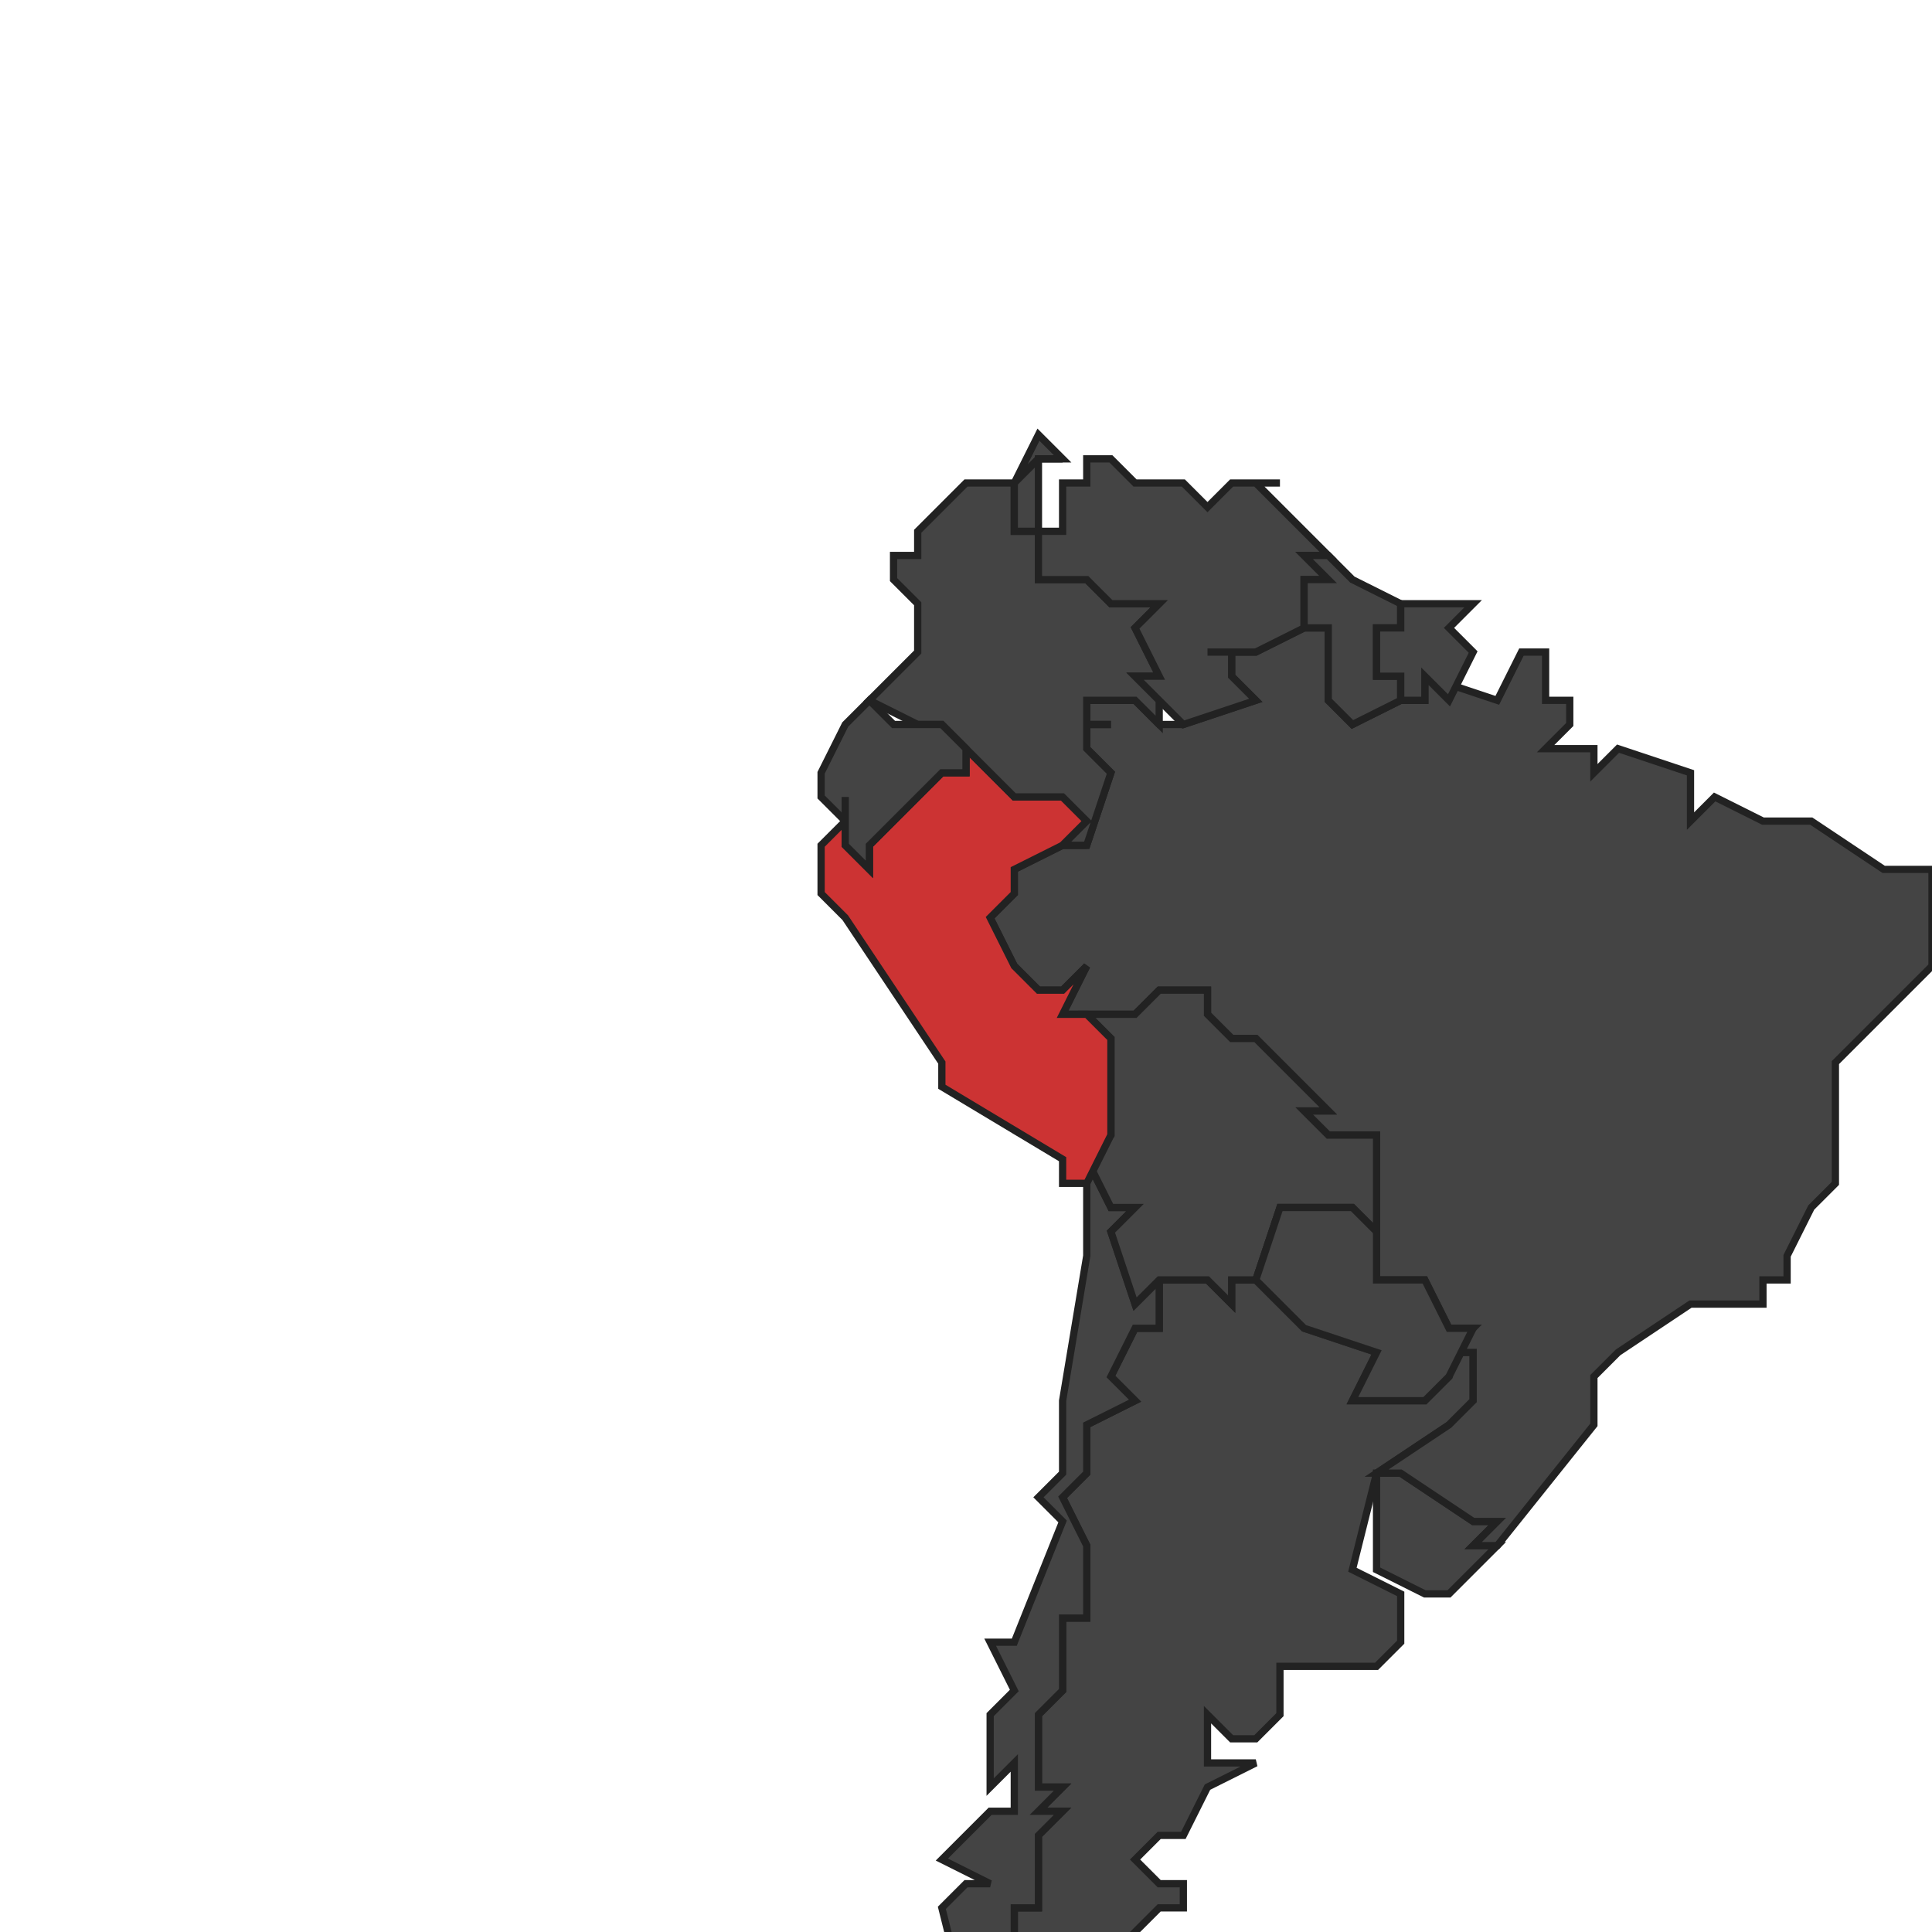
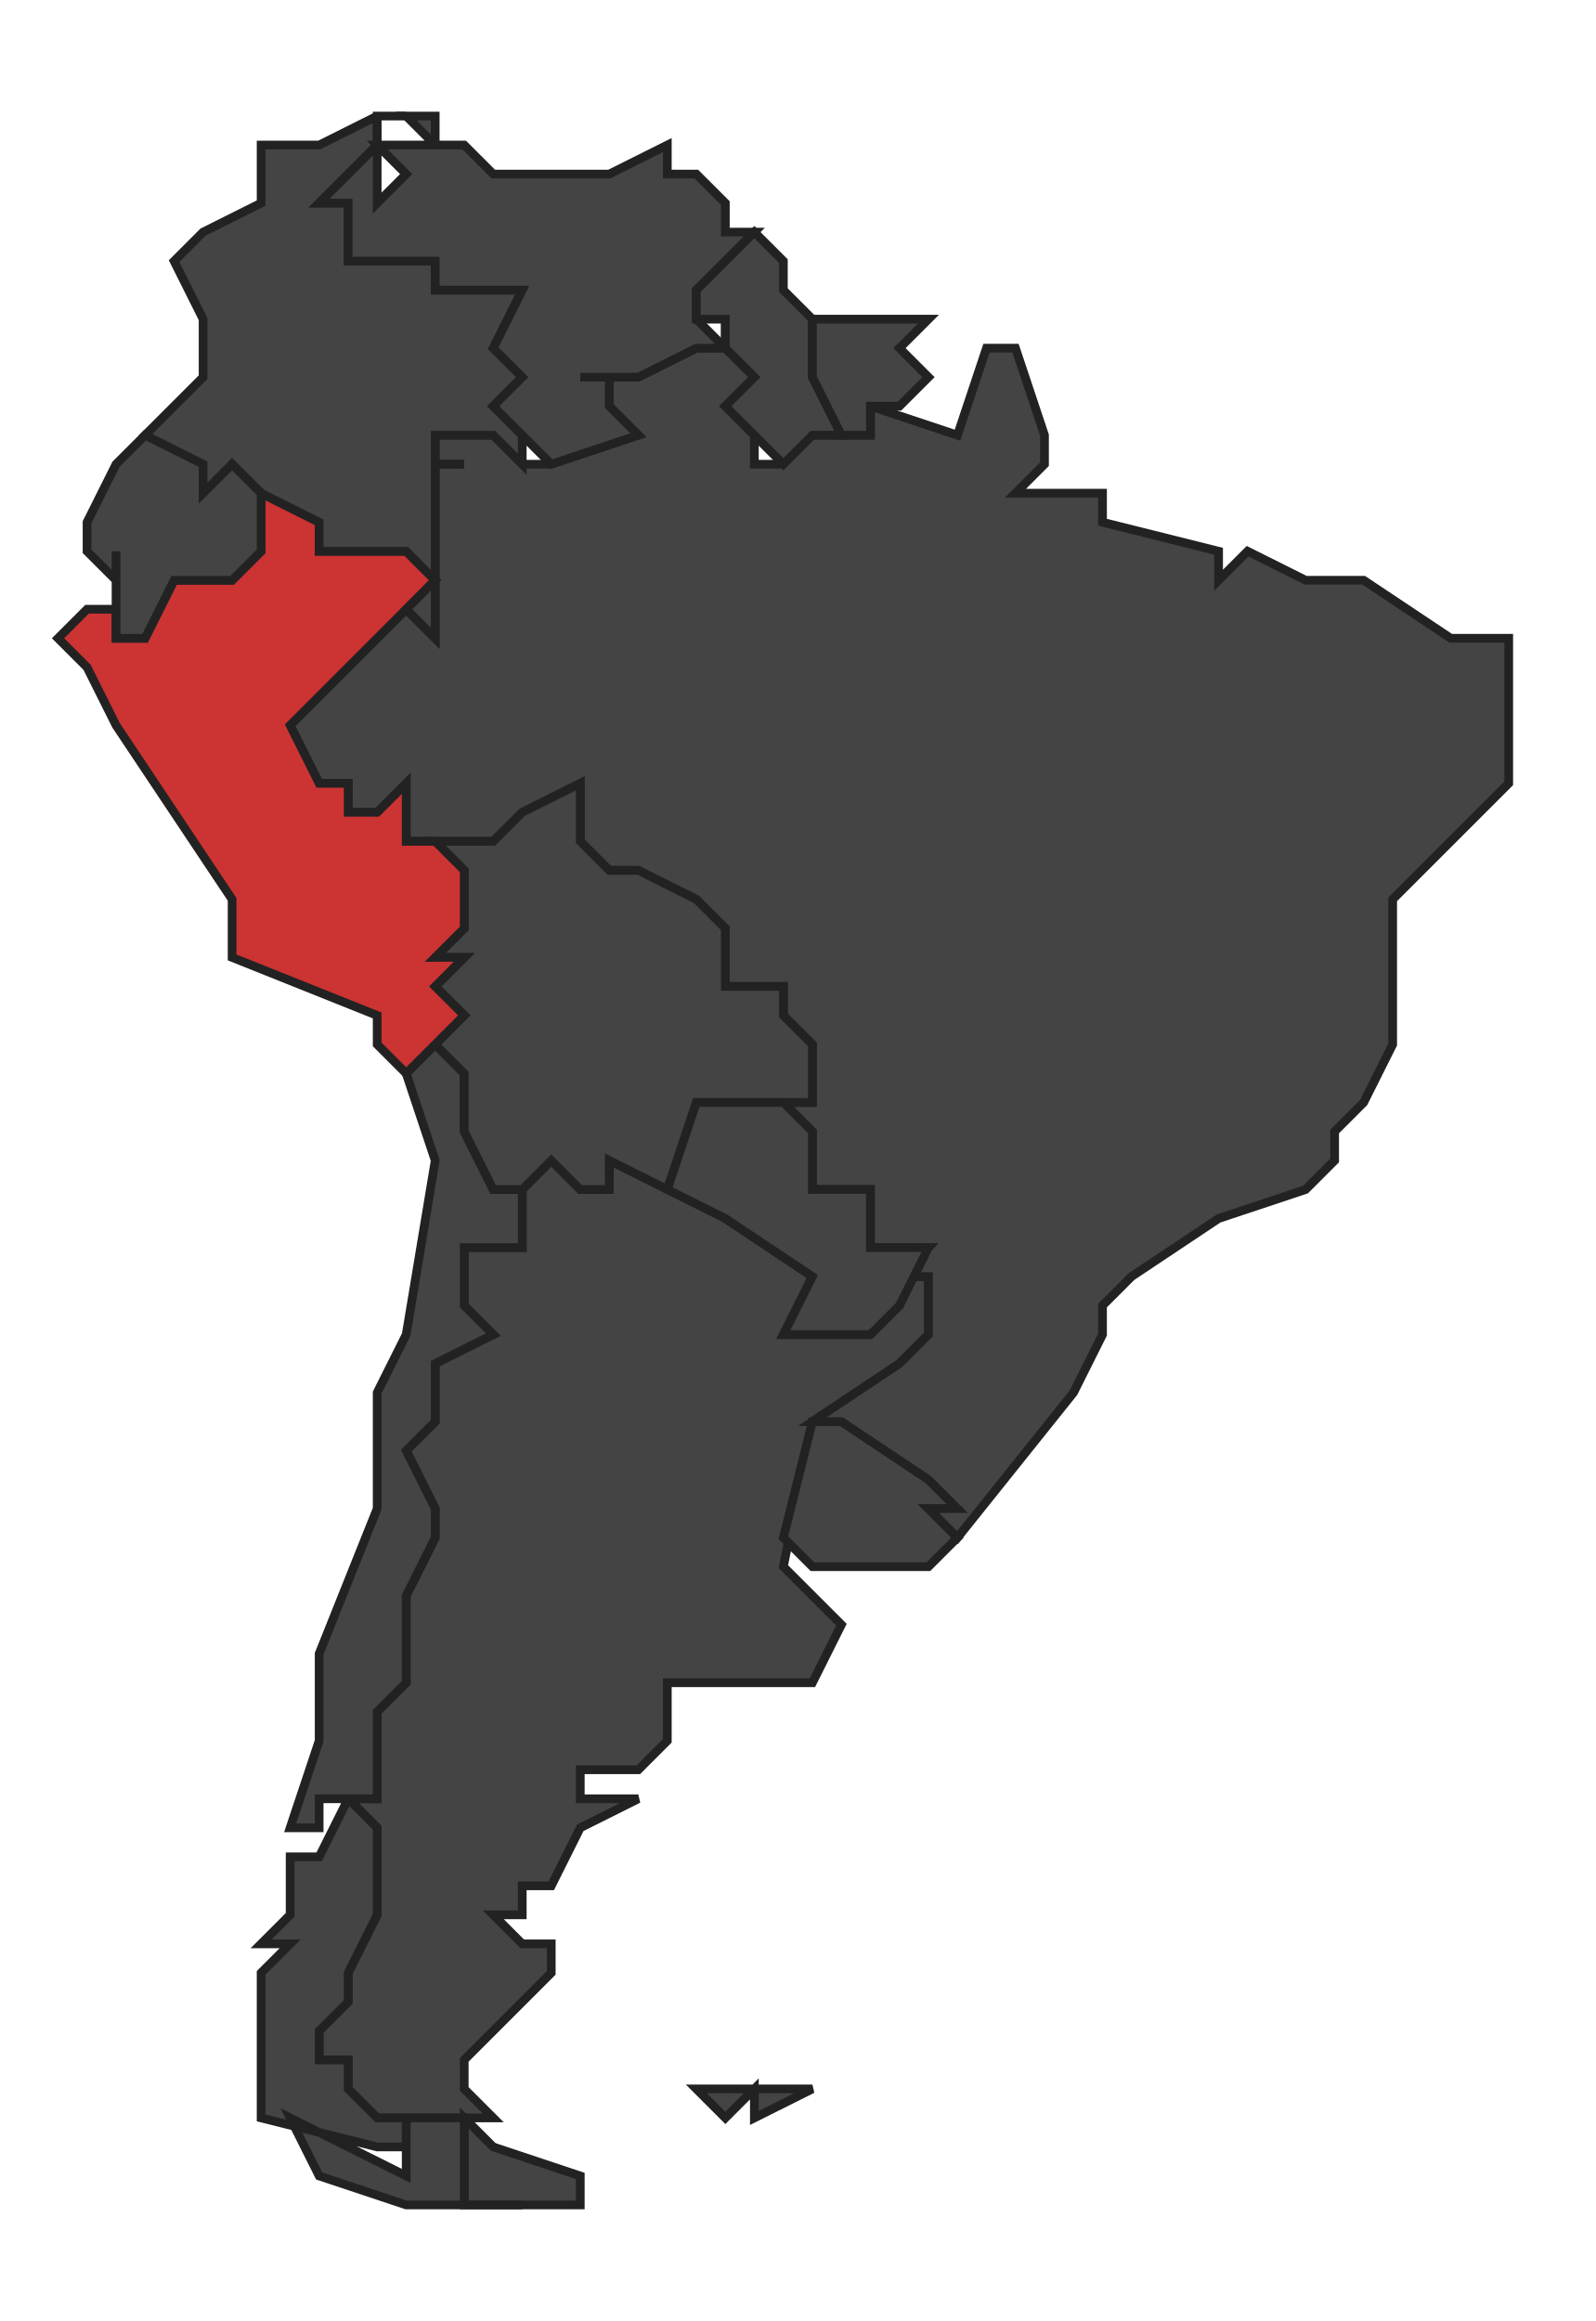
- <svg xmlns="http://www.w3.org/2000/svg" viewBox="0 0 80 80" width="80" height="80">
-   <path d="M46 83 L47 84 L50 85 L49 86 L49 86 L48 85 L46 85 L46 83 Z M57 61 L56 65 L58 66 L58 67 L58 67 L58 68 L57 69 L56 69 L53 69 L53 71 L52 72 L51 72 L50 71 L50 72 L50 73 L51 73 L51 73 L52 73 L50 74 L49 76 L48 76 L48 76 L47 77 L48 78 L49 78 L49 79 L48 79 L47 80 L46 81 L46 82 L47 83 L43 83 L43 82 L43 81 L42 81 L42 81 L42 80 L42 79 L43 79 L43 78 L43 76 L43 76 L44 75 L43 75 L44 74 L43 74 L43 73 L43 73 L43 71 L44 70 L44 69 L44 67 L45 67 L45 66 L45 65 L45 64 L44 62 L45 61 L45 60 L45 59 L47 58 L46 57 L47 55 L48 55 L48 53 L49 53 L50 53 L51 54 L51 53 L52 53 L54 55 L57 56 L57 56 L56 58 L58 58 L59 58 L60 57 L60 56 L61 56 L61 57 L61 58 L60 59 L57 61 Z" fill="#444444" stroke="#222222" stroke-width="0.3" />
-   <path d="M46 83 L46 85 L48 85 L47 86 L44 86 L42 84 L40 83 L44 85 L45 83 L46 83 L46 83 Z M45 48 L46 50 L47 50 L46 51 L47 54 L48 53 L48 54 L48 55 L47 55 L46 57 L47 58 L45 59 L45 60 L45 61 L44 62 L45 64 L45 65 L45 66 L45 67 L44 67 L44 69 L44 70 L43 71 L43 73 L43 73 L43 74 L44 74 L43 75 L44 75 L43 76 L43 76 L43 78 L43 79 L42 79 L42 80 L42 81 L42 81 L43 81 L43 82 L43 83 L46 83 L46 83 L44 83 L44 84 L44 84 L40 83 L39 79 L40 78 L41 78 L39 77 L40 76 L41 75 L42 75 L42 73 L42 73 L41 74 L41 74 L41 71 L42 70 L41 68 L42 68 L44 63 L43 62 L44 61 L44 60 L44 58 L45 52 L45 49 L45 48 Z" fill="#444444" stroke="#222222" stroke-width="0.3" />
-   <path d="M54 82 L55 82 L56 82 L56 82 L57 82 L57 82 L56 83 L55 82 L54 83 L54 82 Z" fill="#444444" stroke="#222222" stroke-width="0.3" />
-   <path d="M57 61 L58 61 L61 63 L62 63 L61 64 L62 64 L61 65 L60 66 L59 66 L57 65 L57 65 L57 61 Z" fill="#444444" stroke="#222222" stroke-width="0.3" />
-   <path d="M62 64 L61 64 L62 63 L61 63 L58 61 L57 61 L60 59 L61 58 L61 57 L61 56 L60 56 L61 55 L60 55 L59 53 L57 53 L57 51 L57 51 L57 51 L57 50 L57 49 L57 48 L57 48 L57 47 L55 47 L54 46 L55 46 L54 45 L53 44 L52 43 L51 43 L50 42 L50 41 L48 41 L47 42 L44 42 L45 40 L44 41 L43 41 L42 40 L42 40 L42 40 L41 38 L41 38 L42 37 L42 36 L44 35 L45 35 L46 32 L45 31 L45 30 L46 30 L46 30 L45 30 L45 29 L47 29 L47 29 L48 30 L49 30 L49 30 L52 29 L51 28 L51 27 L50 27 L52 27 L54 26 L54 26 L54 26 L55 26 L55 26 L55 27 L55 28 L55 29 L56 30 L56 30 L58 29 L59 29 L59 28 L62 29 L63 27 L64 27 L64 29 L65 29 L65 30 L64 31 L65 31 L66 31 L66 32 L67 31 L70 32 L70 33 L70 34 L71 33 L73 34 L75 34 L78 36 L79 36 L80 36 L80 38 L80 40 L76 44 L76 49 L75 50 L74 52 L74 53 L73 53 L73 54 L70 54 L67 56 L66 57 L66 58 L66 59 L62 64 Z" fill="#444444" stroke="#222222" stroke-width="0.3" />
-   <path d="M45 42 L47 42 L48 41 L50 41 L50 42 L51 43 L52 43 L53 44 L54 45 L55 46 L54 46 L55 47 L57 47 L57 48 L57 48 L57 49 L57 50 L57 51 L57 51 L57 51 L56 50 L53 50 L52 53 L51 53 L51 54 L50 53 L49 53 L48 53 L47 54 L46 51 L47 50 L46 50 L45 48 L46 47 L46 46 L46 46 L46 46 L46 45 L46 43 L45 42 Z" fill="#444444" stroke="#222222" stroke-width="0.3" />
-   <path d="M45 35 L44 35 L42 36 L42 37 L41 38 L41 38 L42 40 L42 40 L42 40 L43 41 L44 41 L45 40 L44 42 L45 42 L46 43 L46 45 L46 46 L46 46 L46 46 L46 47 L45 49 L45 49 L44 49 L44 48 L39 45 L39 45 L39 44 L35 38 L34 37 L34 37 L34 36 L34 35 L35 34 L35 35 L35 35 L36 36 L36 35 L37 34 L38 33 L39 32 L40 32 L40 31 L40 31 L41 32 L42 33 L44 33 L45 34 L44 35 L45 35 Z" fill="#cc3333" stroke="#222222" stroke-width="0.3" />
-   <path d="M48 30 L48 30 L47 29 L47 29 L45 29 L45 30 L46 30 L46 30 L45 30 L45 31 L46 32 L45 35 L44 35 L45 34 L44 33 L42 33 L41 32 L40 31 L39 30 L38 30 L36 29 L36 29 L37 28 L37 28 L38 27 L38 27 L38 25 L37 24 L37 23 L38 23 L38 22 L39 21 L40 20 L40 20 L42 20 L43 18 L44 19 L44 19 L44 19 L43 19 L42 20 L42 22 L42 22 L43 22 L43 23 L43 24 L45 24 L46 25 L48 25 L47 26 L48 28 L47 28 L48 29 L48 30 Z" fill="#444444" stroke="#222222" stroke-width="0.3" />
-   <path d="M54 25 L54 26 L54 26 L52 27 L50 27 L51 27 L51 28 L52 29 L49 30 L49 30 L47 28 L48 28 L47 26 L48 25 L46 25 L45 24 L43 24 L43 23 L43 22 L42 22 L42 22 L42 20 L43 19 L44 19 L43 19 L43 20 L43 21 L43 22 L44 22 L44 21 L44 20 L45 20 L45 19 L45 19 L45 19 L46 19 L47 20 L49 20 L50 21 L51 20 L53 20 L52 20 L53 21 L53 21 L54 22 L54 22 L55 23 L54 23 L54 23 L55 24 L54 24 L54 25 Z" fill="#444444" stroke="#222222" stroke-width="0.3" />
-   <path d="M58 29 L58 29 L56 30 L55 29 L55 28 L55 27 L55 26 L55 26 L54 26 L54 25 L54 24 L55 24 L54 23 L54 23 L55 23 L56 24 L56 24 L58 25 L58 26 L57 26 L57 27 L57 28 L58 28 L58 29 Z" fill="#444444" stroke="#222222" stroke-width="0.3" />
-   <path d="M60 29 L59 28 L59 29 L58 29 L58 28 L57 28 L57 27 L57 26 L58 26 L58 25 L61 25 L60 26 L61 27 L60 29 Z" fill="#444444" stroke="#222222" stroke-width="0.3" />
-   <path d="M40 31 L40 32 L39 32 L38 33 L37 34 L36 35 L36 36 L35 35 L35 35 L35 34 L35 33 L35 33 L35 34 L34 33 L34 32 L34 32 L35 30 L36 29 L37 30 L38 30 L39 30 L40 31 Z" fill="#444444" stroke="#222222" stroke-width="0.3" />
-   <path d="M57 51 L57 51 L57 53 L59 53 L60 55 L61 55 L60 57 L59 58 L58 58 L56 58 L57 56 L57 56 L54 55 L52 53 L53 50 L56 50 L57 51 Z" fill="#444444" stroke="#222222" stroke-width="0.3" />
+ <svg xmlns="http://www.w3.org/2000/svg" viewBox="0 0 55 80" width="55" height="80">
+   <path d="M16 73 L17 74 L20 75 L20 76 L19 76 L18 76 L16 76 L16 73 Z M28 49 L27 54 L28 55 L28 55 L29 56 L29 56 L28 58 L26 58 L23 58 L23 60 L22 61 L21 61 L20 61 L20 61 L20 62 L21 62 L21 62 L22 62 L20 63 L19 65 L18 65 L18 66 L17 66 L18 67 L19 67 L19 68 L18 69 L17 70 L16 71 L16 72 L17 73 L13 73 L12 72 L12 71 L12 71 L11 71 L11 70 L12 69 L12 68 L12 68 L13 66 L13 65 L13 65 L13 64 L13 64 L13 63 L12 62 L13 62 L13 61 L13 59 L14 58 L14 56 L14 55 L14 55 L15 53 L15 52 L14 50 L15 49 L15 48 L15 47 L17 46 L16 45 L16 43 L18 43 L18 41 L19 40 L20 41 L21 41 L21 40 L22 40 L25 42 L28 44 L28 44 L27 46 L29 46 L30 46 L31 45 L31 44 L32 44 L32 45 L32 46 L31 47 L28 49 Z" fill="#444444" stroke="#222222" stroke-width="0.3" />
+   <path d="M16 73 L16 76 L18 76 L17 76 L14 76 L11 75 L10 73 L14 75 L14 73 L15 73 L16 73 Z M15 36 L16 37 L16 38 L16 39 L17 41 L18 41 L18 41 L18 43 L16 43 L16 45 L17 46 L15 47 L15 48 L15 49 L14 50 L15 52 L15 53 L14 55 L14 55 L14 56 L14 58 L13 59 L13 61 L13 62 L12 62 L13 63 L13 64 L13 64 L13 65 L13 65 L13 66 L12 68 L12 68 L12 69 L11 70 L11 71 L12 71 L12 71 L12 72 L13 73 L16 73 L15 73 L14 73 L14 74 L13 74 L9 73 L9 69 L9 68 L10 67 L9 67 L10 66 L10 64 L11 64 L12 62 L11 62 L11 63 L10 63 L11 60 L11 59 L11 57 L11 57 L13 52 L13 50 L13 49 L13 48 L14 46 L15 40 L14 37 L15 36 Z" fill="#444444" stroke="#222222" stroke-width="0.3" />
+   <path d="M24 72 L25 72 L26 72 L27 72 L28 72 L28 72 L26 73 L26 72 L25 73 L24 72 Z" fill="#444444" stroke="#222222" stroke-width="0.3" />
+   <path d="M28 49 L29 49 L32 51 L33 52 L32 52 L33 53 L32 54 L31 54 L29 54 L28 54 L27 53 L28 49 Z" fill="#444444" stroke="#222222" stroke-width="0.3" />
+   <path d="M33 53 L32 52 L33 52 L32 51 L29 49 L28 49 L31 47 L32 46 L32 45 L32 44 L31 44 L32 43 L30 43 L30 41 L28 41 L28 39 L27 38 L28 38 L28 38 L28 36 L28 36 L27 35 L27 34 L25 34 L25 33 L25 33 L25 32 L24 31 L22 30 L21 30 L20 29 L20 27 L18 28 L17 29 L14 29 L14 27 L13 28 L12 28 L12 27 L11 27 L11 27 L10 25 L11 24 L11 24 L12 23 L14 21 L15 22 L15 18 L15 17 L15 16 L16 16 L16 16 L15 16 L15 15 L17 15 L17 15 L18 16 L19 16 L19 16 L22 15 L21 14 L21 13 L20 13 L22 13 L24 12 L25 12 L25 11 L25 12 L25 12 L26 13 L25 14 L26 15 L26 16 L27 16 L28 15 L30 15 L30 14 L33 15 L34 12 L35 12 L36 15 L36 15 L36 16 L35 17 L36 17 L38 17 L38 18 L38 18 L42 19 L42 19 L42 20 L43 19 L45 20 L47 20 L50 22 L52 22 L52 23 L52 25 L52 27 L48 31 L48 36 L47 38 L46 39 L46 40 L45 41 L45 41 L42 42 L39 44 L38 45 L38 46 L37 48 L33 53 Z" fill="#444444" stroke="#222222" stroke-width="0.3" />
+   <path d="M15 29 L17 29 L18 28 L20 27 L20 29 L21 30 L22 30 L24 31 L25 32 L25 33 L25 33 L25 34 L27 34 L27 35 L28 36 L28 36 L28 38 L28 38 L27 38 L27 38 L26 38 L24 38 L23 41 L21 40 L21 41 L20 41 L19 40 L18 41 L17 41 L16 39 L16 38 L16 37 L15 36 L16 35 L15 34 L16 33 L15 33 L16 32 L16 30 L15 29 Z" fill="#444444" stroke="#222222" stroke-width="0.3" />
+   <path d="M15 22 L14 21 L12 23 L11 24 L11 24 L10 25 L11 27 L11 27 L12 27 L12 28 L13 28 L14 27 L14 29 L15 29 L16 30 L16 32 L15 33 L16 33 L15 34 L16 35 L15 36 L14 37 L13 36 L13 35 L8 33 L8 32 L8 31 L4 25 L3 23 L3 23 L2 22 L3 21 L4 21 L4 22 L4 22 L5 22 L5 22 L6 20 L8 20 L9 19 L9 18 L9 17 L9 17 L11 18 L11 19 L14 19 L15 20 L14 21 L15 22 Z" fill="#cc3333" stroke="#222222" stroke-width="0.3" />
+   <path d="M18 16 L18 16 L17 15 L17 15 L15 15 L15 16 L16 16 L16 16 L15 16 L15 17 L15 18 L15 22 L14 21 L15 20 L14 19 L11 19 L11 18 L9 17 L8 16 L7 17 L5 15 L5 15 L6 14 L6 14 L7 13 L7 13 L7 11 L6 9 L6 9 L7 8 L7 8 L9 7 L9 6 L9 5 L11 5 L13 4 L13 4 L14 4 L13 4 L13 5 L12 6 L11 7 L12 7 L12 8 L12 9 L13 9 L15 9 L15 10 L18 10 L17 12 L18 13 L17 14 L18 15 L18 16 Z" fill="#444444" stroke="#222222" stroke-width="0.3" />
+   <path d="M24 11 L25 12 L24 12 L22 13 L20 13 L21 13 L21 14 L22 15 L19 16 L19 16 L17 14 L18 13 L17 12 L18 10 L15 10 L15 9 L13 9 L12 9 L12 8 L12 7 L11 7 L12 6 L13 5 L13 4 L13 5 L13 6 L13 6 L13 7 L13 7 L14 6 L13 5 L15 5 L14 4 L15 4 L15 5 L16 5 L17 6 L19 6 L20 6 L21 6 L23 5 L23 6 L23 6 L24 6 L25 7 L25 8 L26 8 L25 9 L25 9 L25 9 L24 10 L24 11 Z" fill="#444444" stroke="#222222" stroke-width="0.3" />
+   <path d="M29 15 L28 15 L27 16 L26 15 L25 14 L26 13 L25 12 L25 12 L25 11 L24 11 L24 10 L25 9 L25 9 L25 9 L26 8 L27 9 L27 10 L28 11 L28 12 L28 12 L28 13 L28 13 L28 13 L29 15 Z" fill="#444444" stroke="#222222" stroke-width="0.3" />
+   <path d="M31 14 L30 14 L30 15 L29 15 L28 13 L28 13 L28 13 L28 12 L28 12 L28 11 L32 11 L31 12 L32 13 L31 14 Z" fill="#444444" stroke="#222222" stroke-width="0.3" />
+   <path d="M9 17 L9 18 L9 19 L8 20 L6 20 L5 22 L5 22 L4 22 L4 22 L4 21 L4 20 L4 19 L4 20 L3 19 L3 18 L3 18 L4 16 L5 15 L7 16 L7 17 L8 16 L9 17 Z" fill="#444444" stroke="#222222" stroke-width="0.3" />
+   <path d="M27 38 L28 39 L28 41 L30 41 L30 43 L32 43 L31 45 L30 46 L29 46 L27 46 L28 44 L28 44 L25 42 L23 41 L24 38 L26 38 L27 38 Z" fill="#444444" stroke="#222222" stroke-width="0.3" />
</svg>
